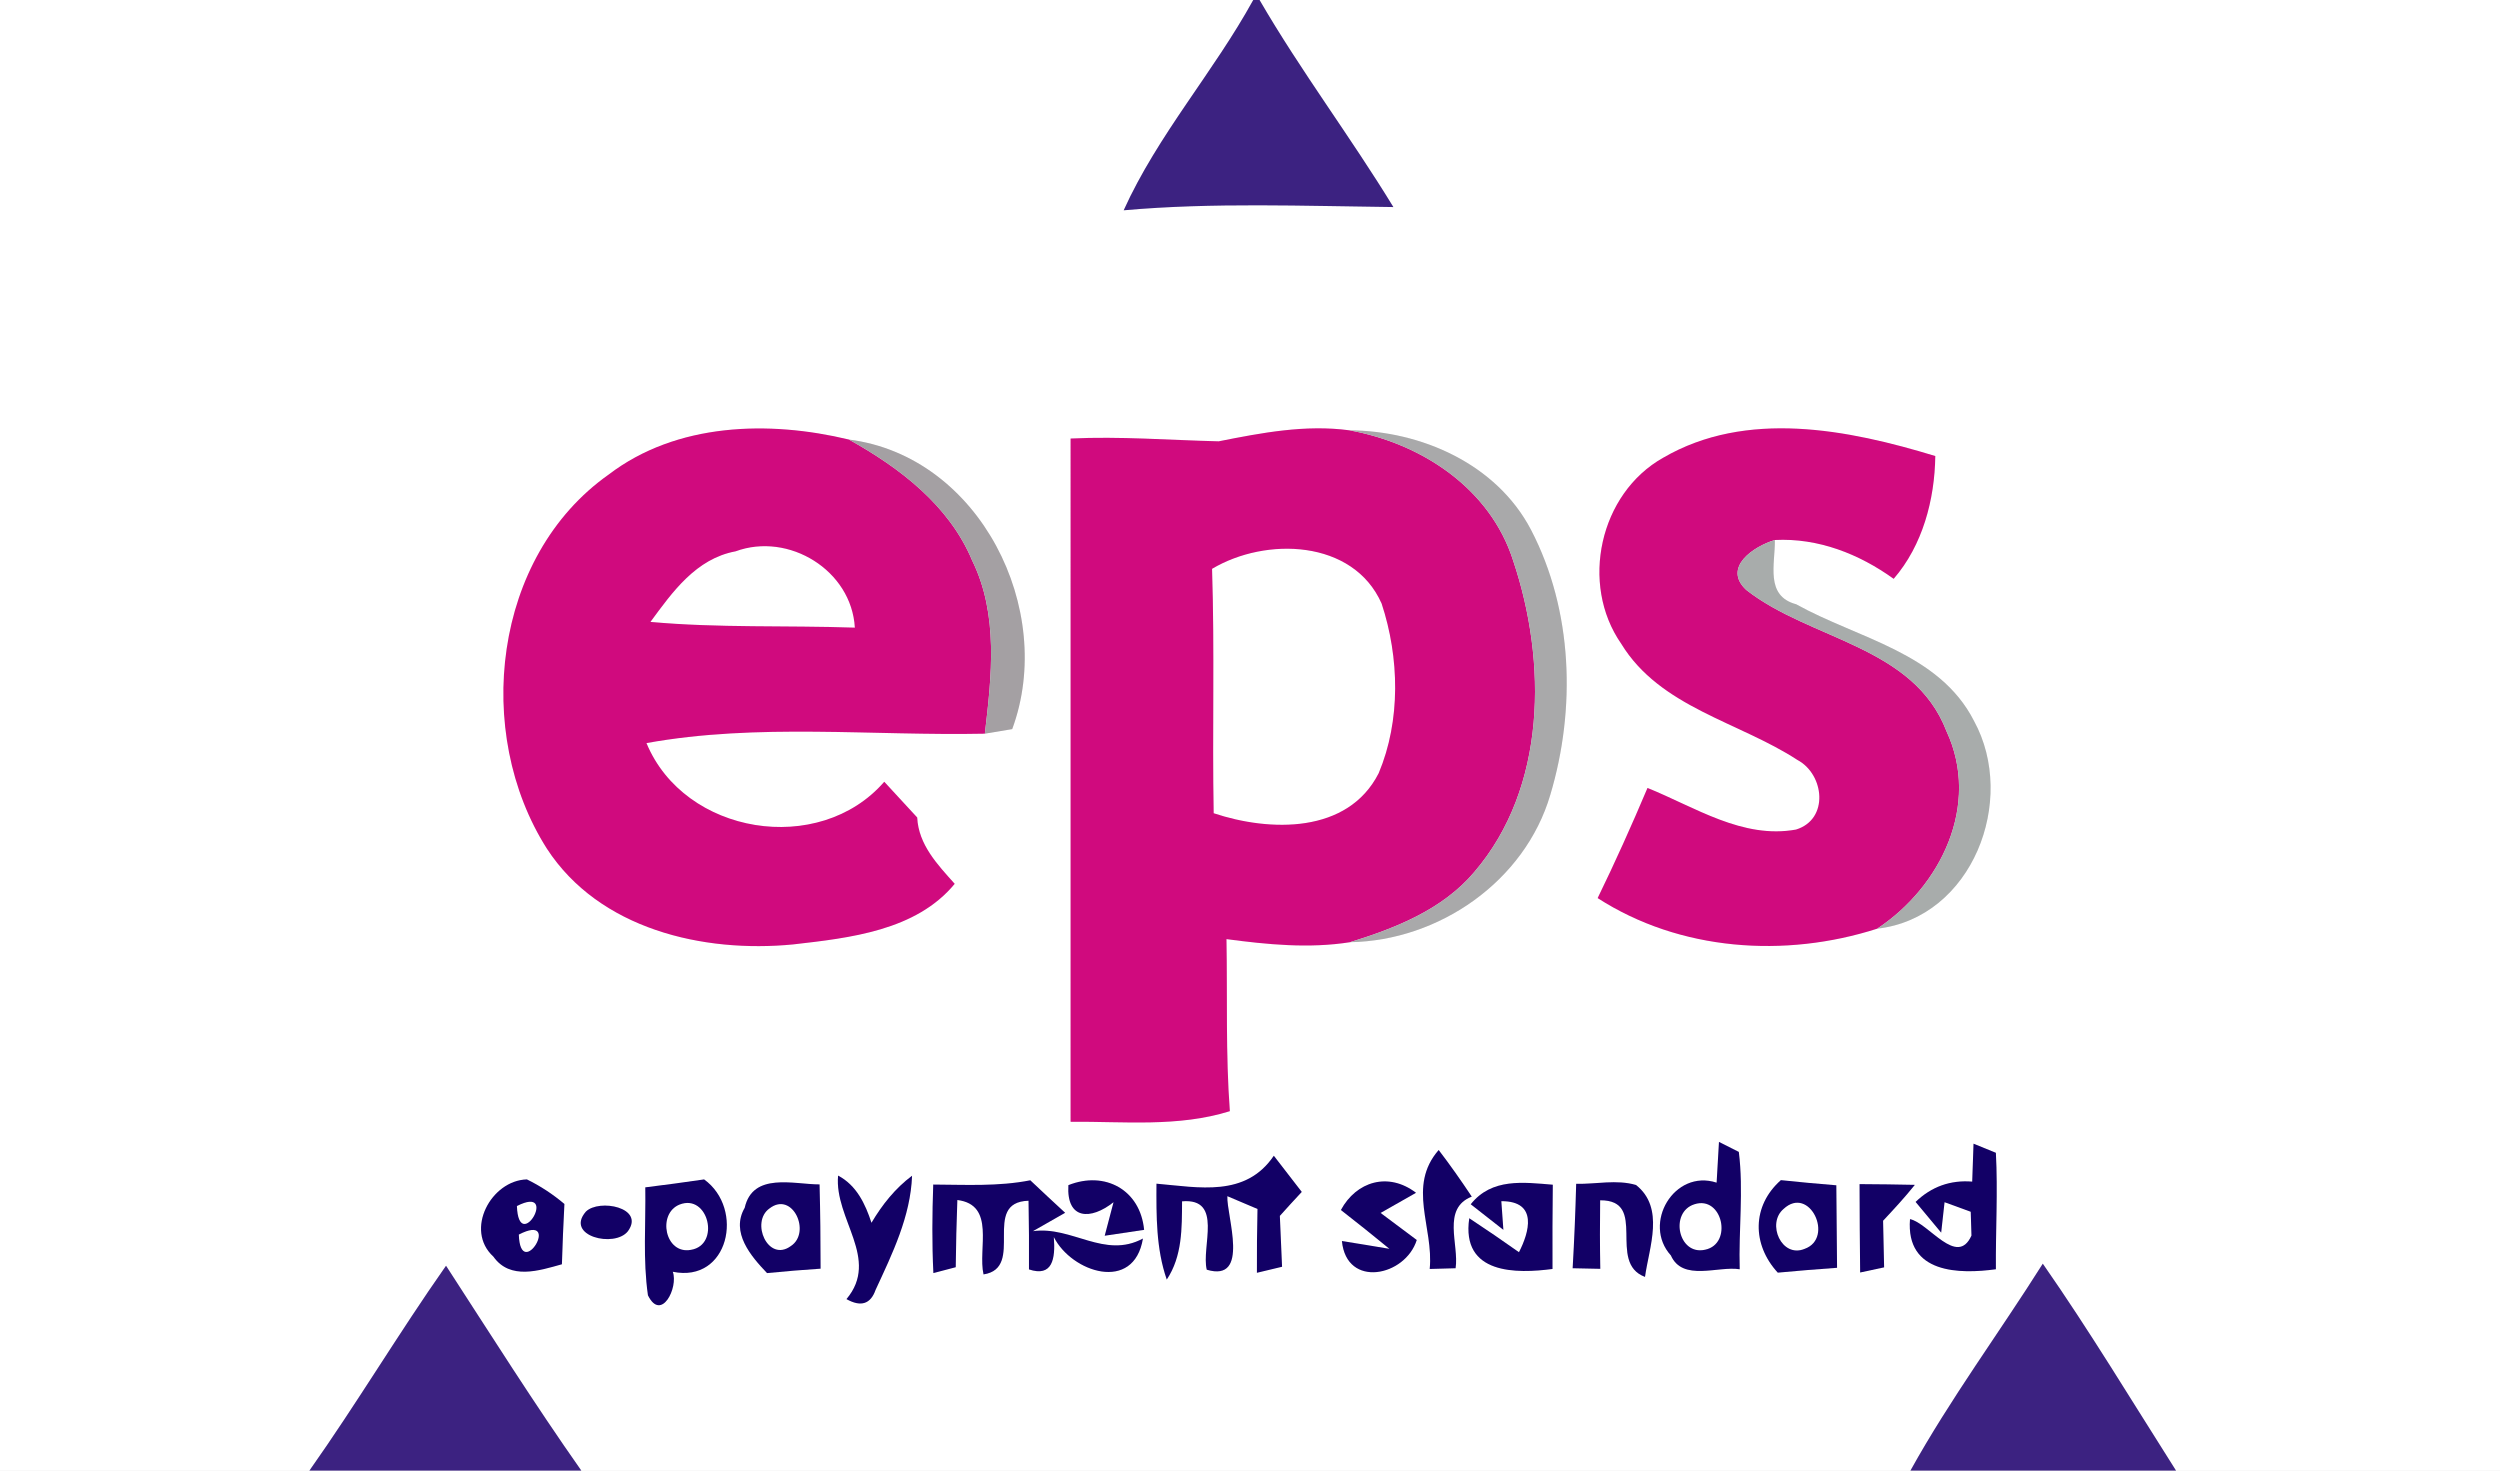
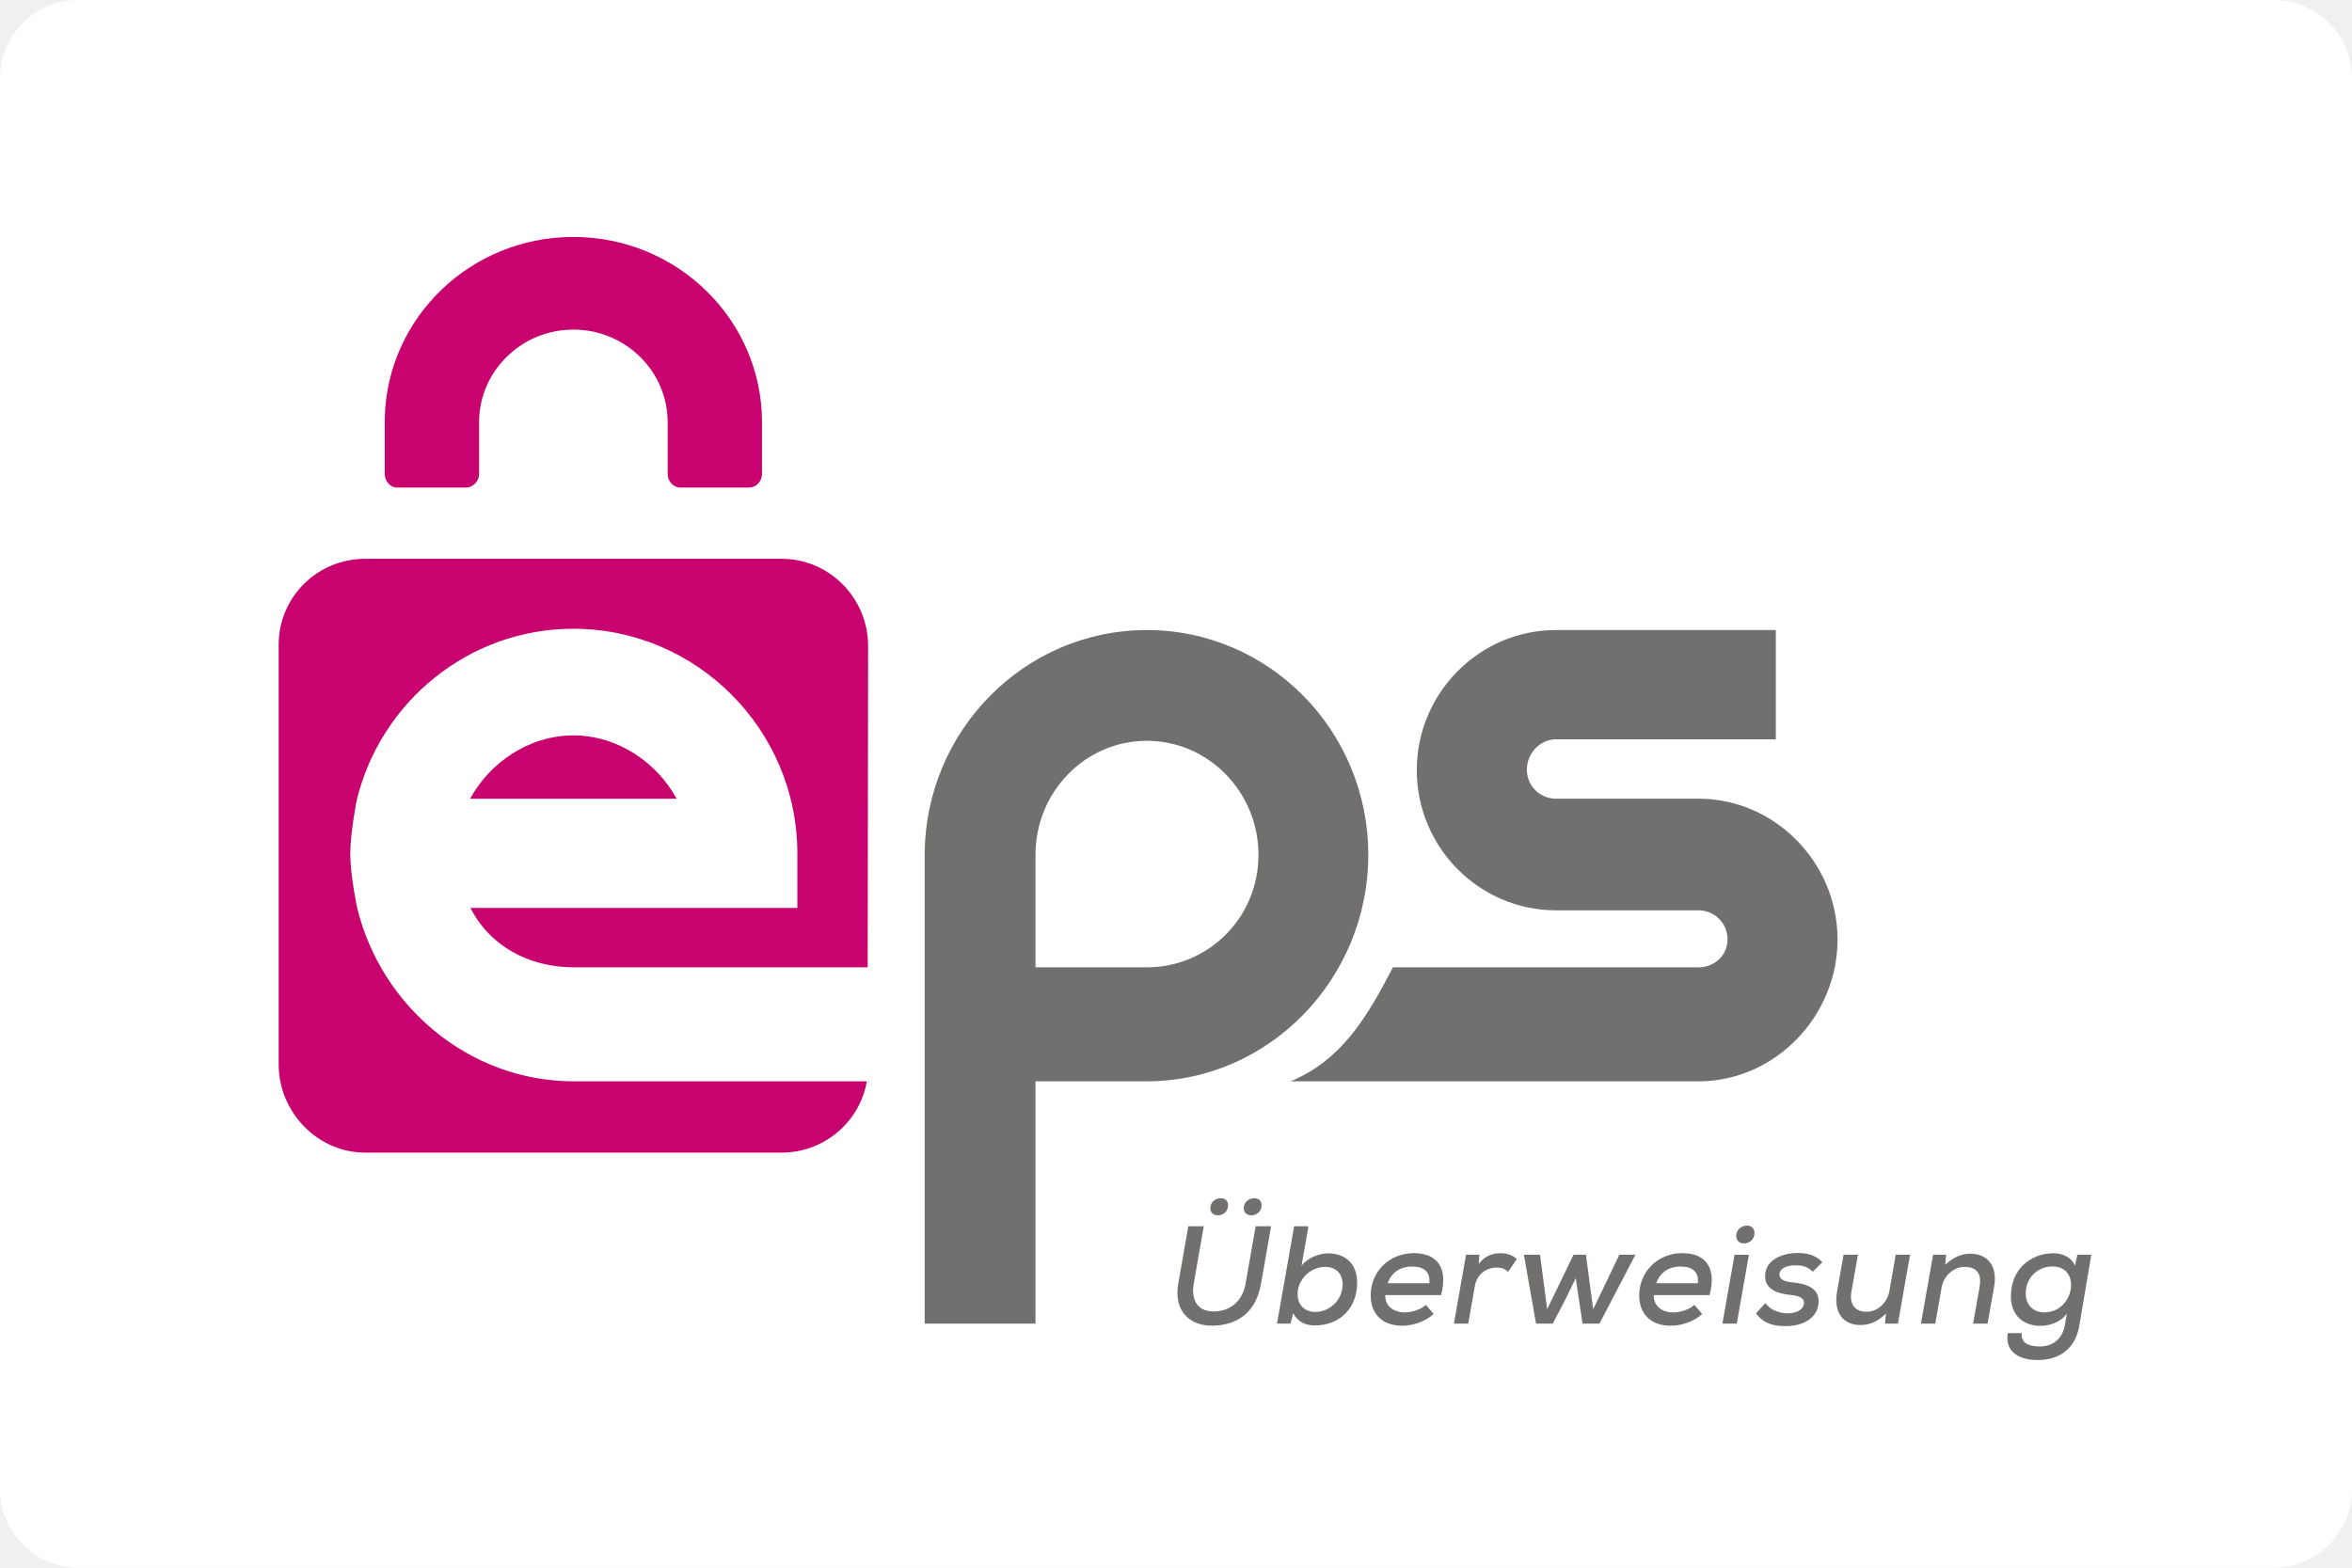
- <svg xmlns="http://www.w3.org/2000/svg" width="170pt" height="100pt" viewBox="0 0 170 100" version="1.1">
-   <g id="#ffffffff">
-     <path fill="#ffffff" opacity="1.00" d=" M 0.00 0.00 L 85.22 0.00 C 82.52 4.91 78.73 9.17 76.41 14.30 C 82.51 13.76 88.64 14.01 94.75 14.08 C 91.84 9.31 88.46 4.84 85.65 0.00 L 170.00 0.00 L 170.00 100.00 L 147.97 100.00 C 144.98 95.29 142.10 90.51 138.91 85.93 C 135.94 90.64 132.61 95.13 129.91 100.00 L 39.53 100.00 C 36.33 95.45 33.36 90.74 30.33 86.07 C 27.12 90.64 24.26 95.44 21.04 100.00 L 0.00 100.00 L 0.00 0.00 M 41.39 32.27 C 33.51 37.83 32.17 49.83 37.19 57.71 C 40.75 63.18 47.80 64.82 53.94 64.22 C 57.78 63.78 62.29 63.29 64.92 60.10 C 63.76 58.80 62.46 57.45 62.37 55.59 C 61.63 54.78 60.88 53.97 60.13 53.16 C 55.70 58.26 46.54 56.77 43.96 50.53 C 51.54 49.16 59.31 50.05 66.97 49.89 C 67.43 49.82 68.37 49.66 68.83 49.58 C 71.83 41.47 66.62 31.02 57.73 29.89 C 52.29 28.58 46.01 28.74 41.39 32.27 M 82.87 30.01 C 79.52 29.93 76.16 29.66 72.80 29.82 C 72.79 45.31 72.81 60.79 72.80 76.28 C 76.41 76.25 80.12 76.66 83.63 75.56 C 83.34 71.67 83.47 67.76 83.40 63.86 C 86.18 64.23 89.01 64.51 91.80 64.07 C 97.85 63.97 103.69 59.93 105.42 54.05 C 107.17 48.20 106.96 41.50 104.11 36.03 C 101.77 31.55 96.64 29.29 91.75 29.26 C 88.76 28.86 85.79 29.43 82.87 30.01 M 113.09 31.13 C 108.77 33.56 107.42 39.71 110.24 43.77 C 112.89 48.11 118.23 49.07 122.23 51.68 C 124.05 52.65 124.40 55.71 122.13 56.41 C 118.50 57.07 115.25 54.88 112.03 53.58 C 110.96 56.11 109.84 58.61 108.64 61.07 C 114.24 64.68 121.39 65.16 127.65 63.15 C 134.11 62.42 137.19 54.42 134.23 49.02 C 131.86 44.37 126.32 43.42 122.14 41.09 C 120.00 40.52 120.72 38.34 120.69 36.72 C 123.64 36.57 126.42 37.67 128.77 39.36 C 130.74 37.08 131.56 33.98 131.60 31.01 C 125.67 29.20 118.75 27.83 113.09 31.13 M 97.83 78.20 C 95.67 80.68 97.50 83.46 97.22 86.29 C 97.81 86.27 98.39 86.25 98.98 86.24 C 99.23 84.63 98.02 82.18 100.08 81.37 C 99.36 80.29 98.62 79.23 97.83 78.20 M 116.89 77.65 C 116.85 78.34 116.77 79.73 116.73 80.42 C 113.84 79.48 111.66 83.21 113.62 85.37 C 114.42 87.17 116.83 86.07 118.30 86.31 C 118.22 83.65 118.57 80.97 118.24 78.33 L 116.89 77.65 M 134.20 77.77 C 134.18 78.42 134.13 79.71 134.11 80.35 C 132.63 80.23 131.34 80.69 130.26 81.73 C 130.84 82.42 131.42 83.12 132.00 83.82 L 132.23 81.75 L 134.01 82.40 C 134.02 82.81 134.05 83.62 134.06 84.02 C 133.08 86.19 131.16 83.17 129.88 82.90 C 129.58 86.64 133.28 86.64 135.72 86.31 C 135.70 83.67 135.86 81.03 135.72 78.39 C 135.34 78.24 134.58 77.93 134.20 77.77 M 78.64 80.49 C 78.63 82.68 78.61 84.91 79.34 87.01 C 80.40 85.42 80.37 83.51 80.38 81.69 C 83.20 81.45 81.67 84.79 82.06 86.34 C 85.03 87.23 83.40 82.68 83.46 81.34 C 83.97 81.56 85.00 81.99 85.51 82.21 C 85.48 83.66 85.46 85.10 85.47 86.55 C 85.89 86.45 86.75 86.24 87.18 86.14 C 87.13 84.99 87.08 83.83 87.03 82.68 C 87.52 82.13 88.02 81.59 88.52 81.05 C 88.04 80.43 87.09 79.20 86.62 78.59 C 84.70 81.43 81.53 80.74 78.64 80.49 M 33.55 85.45 C 34.69 87.06 36.67 86.40 38.21 85.97 C 38.25 84.61 38.31 83.24 38.38 81.87 C 37.60 81.21 36.75 80.65 35.83 80.20 C 33.40 80.26 31.57 83.64 33.55 85.45 M 43.88 80.74 C 43.92 83.18 43.71 85.65 44.06 88.08 C 44.96 89.91 46.14 87.56 45.75 86.48 C 49.55 87.26 50.65 82.20 47.88 80.20 C 46.55 80.40 45.22 80.57 43.88 80.74 M 50.64 82.13 C 49.67 83.80 51.06 85.42 52.16 86.57 C 53.37 86.45 54.58 86.35 55.80 86.27 C 55.80 84.36 55.78 82.45 55.73 80.54 C 53.98 80.54 51.19 79.69 50.64 82.13 M 56.99 79.94 C 56.72 82.90 59.86 85.60 57.56 88.34 C 58.54 88.89 59.20 88.68 59.54 87.71 C 60.68 85.25 61.92 82.71 62.02 79.95 C 60.87 80.81 59.99 81.92 59.26 83.15 C 58.84 81.86 58.24 80.60 56.99 79.94 M 63.46 80.55 C 63.39 82.56 63.37 84.56 63.47 86.57 C 63.85 86.47 64.61 86.27 64.99 86.17 C 65.01 84.64 65.04 83.12 65.10 81.60 C 67.72 81.93 66.48 84.91 66.88 86.66 C 69.76 86.22 66.68 81.75 69.94 81.65 C 69.97 83.21 69.98 84.76 69.97 86.32 C 71.56 86.85 71.78 85.62 71.66 84.12 C 72.87 86.52 77.11 87.93 77.72 84.22 C 75.10 85.63 72.90 83.35 70.24 83.72 L 72.43 82.47 C 71.83 81.92 70.65 80.82 70.06 80.26 C 67.88 80.69 65.66 80.56 63.46 80.55 M 72.65 80.59 C 72.51 82.95 74.17 82.98 75.72 81.75 L 75.12 84.03 L 77.80 83.63 C 77.54 80.90 75.13 79.60 72.65 80.59 M 91.18 82.28 C 92.29 83.15 93.39 84.02 94.48 84.92 C 93.67 84.78 92.06 84.52 91.25 84.39 C 91.56 87.63 95.56 86.80 96.34 84.32 C 95.52 83.71 94.70 83.09 93.88 82.48 C 94.49 82.14 95.69 81.45 96.29 81.11 C 94.40 79.67 92.23 80.34 91.18 82.28 M 100.01 81.89 C 100.74 82.47 101.48 83.05 102.23 83.63 L 102.09 81.68 C 104.62 81.67 103.97 83.83 103.29 85.15 C 102.17 84.36 101.05 83.59 99.91 82.84 C 99.34 86.69 103.16 86.61 105.57 86.29 C 105.56 84.38 105.57 82.47 105.59 80.56 C 103.60 80.40 101.44 80.09 100.01 81.89 M 107.18 80.50 C 107.13 82.42 107.05 84.33 106.94 86.24 C 107.57 86.25 108.19 86.27 108.82 86.28 C 108.79 84.72 108.79 83.17 108.81 81.62 C 112.12 81.60 109.24 85.85 111.86 86.83 C 112.14 84.80 113.22 82.14 111.25 80.58 C 109.93 80.19 108.53 80.53 107.18 80.50 M 121.10 80.25 C 119.12 82.00 119.13 84.63 120.89 86.54 C 122.23 86.41 123.58 86.31 124.92 86.21 C 124.90 84.34 124.89 82.47 124.87 80.60 C 123.61 80.50 122.35 80.38 121.10 80.25 M 126.45 80.52 C 126.46 82.52 126.46 84.53 126.49 86.53 C 126.89 86.44 127.71 86.27 128.12 86.18 C 128.10 85.39 128.07 83.80 128.05 83.01 C 128.79 82.22 129.53 81.42 130.21 80.57 C 128.96 80.54 127.70 80.53 126.45 80.52 M 39.84 82.39 C 38.40 84.05 41.80 84.88 42.70 83.72 C 43.87 82.11 40.74 81.50 39.84 82.39 Z" />
-     <path fill="#ffffff" opacity="1.00" d=" M 44.23 42.29 C 45.73 40.25 47.33 37.99 50.02 37.49 C 53.63 36.16 57.91 38.78 58.13 42.68 C 53.50 42.52 48.85 42.71 44.23 42.29 Z" />
-     <path fill="#ffffff" opacity="1.00" d=" M 82.42 38.68 C 86.08 36.50 92.02 36.68 93.95 41.04 C 95.16 44.71 95.26 48.99 93.75 52.58 C 91.65 56.71 86.35 56.57 82.53 55.30 C 82.43 49.76 82.60 44.22 82.42 38.68 Z" />
-     <path fill="#ffffff" opacity="1.00" d=" M 35.15 82.01 C 38.08 80.52 35.27 85.39 35.15 82.01 Z" />
-     <path fill="#ffffff" opacity="1.00" d=" M 46.21 81.91 C 48.17 81.14 49.01 84.66 46.98 84.99 C 45.22 85.32 44.67 82.53 46.21 81.91 Z" />
-     <path fill="#ffffff" opacity="1.00" d=" M 52.33 82.17 C 53.90 80.97 55.18 83.81 53.78 84.73 C 52.23 85.87 51.01 83.10 52.33 82.17 Z" />
-     <path fill="#ffffff" opacity="1.00" d=" M 115.22 81.89 C 117.13 81.27 117.85 84.58 115.95 84.98 C 114.12 85.40 113.51 82.43 115.22 81.89 Z" />
-     <path fill="#ffffff" opacity="1.00" d=" M 121.28 82.21 C 123.05 80.56 124.75 84.19 122.72 84.92 C 121.15 85.58 120.11 83.20 121.28 82.21 Z" />
-     <path fill="#ffffff" opacity="1.00" d=" M 35.28 83.95 C 38.29 82.40 35.38 87.27 35.28 83.95 Z" />
-   </g>
-   <g id="#3c2281ff">
-     <path fill="#3c2281" opacity="1.00" d=" M 85.22 0.00 L 85.65 0.00 C 88.46 4.84 91.84 9.31 94.75 14.08 C 88.64 14.01 82.51 13.76 76.41 14.30 C 78.73 9.17 82.52 4.91 85.22 0.00 Z" />
-     <path fill="#3c2281" opacity="1.00" d=" M 21.04 100.00 C 24.26 95.44 27.12 90.64 30.33 86.07 C 33.36 90.74 36.33 95.45 39.53 100.00 L 21.04 100.00 Z" />
-     <path fill="#3c2281" opacity="1.00" d=" M 129.91 100.00 C 132.61 95.13 135.94 90.64 138.91 85.93 C 142.10 90.51 144.98 95.29 147.97 100.00 L 129.91 100.00 Z" />
-   </g>
-   <g id="#d00a7eff">
-     <path fill="#d00a7e" opacity="1.00" d=" M 41.39 32.27 C 46.01 28.74 52.29 28.58 57.73 29.89 C 61.18 31.81 64.54 34.36 66.11 38.12 C 67.91 41.79 67.43 45.98 66.97 49.89 C 59.31 50.05 51.54 49.16 43.96 50.53 C 46.54 56.77 55.70 58.26 60.13 53.16 C 60.88 53.97 61.63 54.78 62.37 55.59 C 62.46 57.45 63.76 58.80 64.92 60.10 C 62.29 63.29 57.78 63.78 53.94 64.22 C 47.80 64.82 40.75 63.18 37.19 57.71 C 32.17 49.83 33.51 37.83 41.39 32.27 M 44.23 42.29 C 48.85 42.71 53.50 42.52 58.13 42.68 C 57.91 38.78 53.63 36.16 50.02 37.49 C 47.33 37.99 45.73 40.25 44.23 42.29 Z" />
-     <path fill="#d00a7e" opacity="1.00" d=" M 82.87 30.01 C 85.79 29.43 88.76 28.86 91.75 29.26 C 96.65 30.14 101.34 33.21 102.90 38.14 C 105.20 45.01 105.18 53.55 100.25 59.30 C 98.10 61.85 94.90 63.11 91.80 64.07 C 89.01 64.51 86.18 64.23 83.40 63.86 C 83.47 67.76 83.34 71.67 83.63 75.56 C 80.12 76.66 76.41 76.25 72.80 76.28 C 72.81 60.79 72.79 45.31 72.80 29.82 C 76.16 29.66 79.52 29.93 82.87 30.01 M 82.42 38.68 C 82.60 44.22 82.43 49.76 82.53 55.30 C 86.35 56.57 91.65 56.71 93.75 52.58 C 95.26 48.99 95.16 44.71 93.95 41.04 C 92.02 36.68 86.08 36.50 82.42 38.68 Z" />
-     <path fill="#d00a7e" opacity="1.00" d=" M 113.09 31.13 C 118.75 27.83 125.67 29.20 131.60 31.01 C 131.56 33.98 130.74 37.08 128.77 39.36 C 126.42 37.67 123.64 36.57 120.69 36.72 C 119.25 37.15 117.10 38.59 118.75 40.12 C 123.10 43.53 130.12 43.90 132.36 49.72 C 134.69 54.73 131.98 60.29 127.65 63.15 C 121.39 65.16 114.24 64.68 108.64 61.07 C 109.84 58.61 110.96 56.11 112.03 53.58 C 115.25 54.88 118.50 57.07 122.13 56.41 C 124.40 55.71 124.05 52.65 122.23 51.68 C 118.23 49.07 112.89 48.11 110.24 43.77 C 107.42 39.71 108.77 33.56 113.09 31.13 Z" />
-   </g>
-   <g id="#a9a9aaff">
-     <path fill="#a9a9aa" opacity="1.00" d=" M 91.75 29.26 C 96.64 29.29 101.77 31.55 104.11 36.03 C 106.96 41.50 107.17 48.20 105.42 54.05 C 103.69 59.93 97.85 63.97 91.80 64.07 C 94.90 63.11 98.10 61.85 100.25 59.30 C 105.18 53.55 105.20 45.01 102.90 38.14 C 101.34 33.21 96.65 30.14 91.75 29.26 Z" />
-   </g>
-   <g id="#a4a0a3ff">
-     <path fill="#a4a0a3" opacity="1.00" d=" M 57.73 29.89 C 66.62 31.02 71.83 41.47 68.83 49.58 C 68.37 49.66 67.43 49.82 66.97 49.89 C 67.43 45.98 67.91 41.79 66.11 38.12 C 64.54 34.36 61.18 31.81 57.73 29.89 Z" />
-   </g>
-   <g id="#a8acabff">
-     <path fill="#a8acab" opacity="1.00" d=" M 118.75 40.12 C 117.10 38.59 119.25 37.15 120.69 36.72 C 120.72 38.34 120.00 40.52 122.14 41.09 C 126.32 43.42 131.86 44.37 134.23 49.02 C 137.19 54.42 134.11 62.42 127.65 63.15 C 131.98 60.29 134.69 54.73 132.36 49.72 C 130.12 43.90 123.10 43.53 118.75 40.12 Z" />
-   </g>
-   <g id="#120066ff">
-     <path fill="#120066" opacity="1.00" d=" M 97.83 78.20 C 98.62 79.23 99.36 80.29 100.08 81.37 C 98.02 82.18 99.23 84.63 98.98 86.24 C 98.39 86.25 97.81 86.27 97.22 86.29 C 97.50 83.46 95.67 80.68 97.83 78.20 Z" />
-     <path fill="#120066" opacity="1.00" d=" M 116.89 77.65 L 118.24 78.33 C 118.57 80.97 118.22 83.65 118.30 86.31 C 116.83 86.07 114.42 87.17 113.62 85.37 C 111.66 83.21 113.84 79.48 116.73 80.42 C 116.77 79.73 116.85 78.34 116.89 77.65 M 115.22 81.89 C 113.51 82.43 114.12 85.40 115.95 84.98 C 117.85 84.58 117.13 81.27 115.22 81.89 Z" />
-     <path fill="#120066" opacity="1.00" d=" M 134.20 77.77 C 134.58 77.93 135.34 78.24 135.72 78.39 C 135.86 81.03 135.70 83.67 135.72 86.31 C 133.28 86.64 129.58 86.64 129.88 82.90 C 131.16 83.17 133.08 86.19 134.06 84.02 C 134.05 83.62 134.02 82.81 134.01 82.40 L 132.23 81.75 L 132.00 83.82 C 131.42 83.12 130.84 82.42 130.26 81.73 C 131.34 80.69 132.63 80.23 134.11 80.35 C 134.13 79.71 134.18 78.42 134.20 77.77 Z" />
-     <path fill="#120066" opacity="1.00" d=" M 78.64 80.49 C 81.53 80.74 84.70 81.43 86.62 78.59 C 87.09 79.20 88.04 80.43 88.52 81.05 C 88.02 81.59 87.52 82.13 87.03 82.68 C 87.08 83.83 87.13 84.99 87.18 86.14 C 86.75 86.24 85.89 86.45 85.47 86.55 C 85.46 85.10 85.48 83.66 85.51 82.21 C 85.00 81.99 83.97 81.56 83.46 81.34 C 83.40 82.68 85.03 87.23 82.06 86.34 C 81.67 84.79 83.20 81.45 80.38 81.69 C 80.37 83.51 80.40 85.42 79.34 87.01 C 78.61 84.91 78.63 82.68 78.64 80.49 Z" />
-     <path fill="#120066" opacity="1.00" d=" M 33.55 85.45 C 31.57 83.64 33.40 80.26 35.83 80.20 C 36.75 80.65 37.60 81.21 38.38 81.87 C 38.31 83.24 38.25 84.61 38.21 85.97 C 36.67 86.40 34.69 87.06 33.55 85.45 M 35.15 82.01 C 35.27 85.39 38.08 80.52 35.15 82.01 M 35.28 83.95 C 35.38 87.27 38.29 82.40 35.28 83.95 Z" />
-     <path fill="#120066" opacity="1.00" d=" M 43.88 80.74 C 45.22 80.57 46.55 80.40 47.88 80.20 C 50.65 82.20 49.55 87.26 45.75 86.48 C 46.14 87.56 44.96 89.91 44.06 88.08 C 43.71 85.65 43.92 83.18 43.88 80.74 M 46.21 81.91 C 44.67 82.53 45.22 85.32 46.98 84.99 C 49.01 84.66 48.17 81.14 46.21 81.91 Z" />
-     <path fill="#120066" opacity="1.00" d=" M 50.64 82.13 C 51.19 79.69 53.98 80.54 55.73 80.54 C 55.78 82.45 55.80 84.36 55.80 86.27 C 54.58 86.35 53.37 86.45 52.16 86.57 C 51.06 85.42 49.67 83.80 50.64 82.13 M 52.33 82.17 C 51.01 83.10 52.23 85.87 53.78 84.73 C 55.18 83.81 53.90 80.97 52.33 82.17 Z" />
-     <path fill="#120066" opacity="1.00" d=" M 56.99 79.94 C 58.24 80.60 58.84 81.86 59.26 83.15 C 59.99 81.92 60.87 80.81 62.02 79.95 C 61.92 82.71 60.68 85.25 59.54 87.71 C 59.20 88.68 58.54 88.89 57.56 88.34 C 59.86 85.60 56.72 82.90 56.99 79.94 Z" />
-     <path fill="#120066" opacity="1.00" d=" M 63.46 80.55 C 65.66 80.56 67.88 80.69 70.06 80.26 C 70.65 80.82 71.83 81.92 72.43 82.47 L 70.24 83.72 C 72.90 83.35 75.10 85.63 77.72 84.22 C 77.11 87.93 72.87 86.52 71.66 84.12 C 71.78 85.62 71.56 86.85 69.97 86.32 C 69.98 84.76 69.97 83.21 69.94 81.65 C 66.68 81.75 69.76 86.22 66.88 86.66 C 66.48 84.91 67.72 81.93 65.10 81.60 C 65.04 83.12 65.01 84.64 64.99 86.17 C 64.61 86.27 63.85 86.47 63.47 86.57 C 63.37 84.56 63.39 82.56 63.46 80.55 Z" />
-     <path fill="#120066" opacity="1.00" d=" M 72.65 80.59 C 75.13 79.60 77.54 80.90 77.80 83.63 L 75.12 84.03 L 75.72 81.75 C 74.17 82.98 72.51 82.95 72.65 80.59 Z" />
-     <path fill="#120066" opacity="1.00" d=" M 91.18 82.28 C 92.23 80.34 94.40 79.67 96.29 81.11 C 95.69 81.45 94.49 82.14 93.88 82.48 C 94.70 83.09 95.52 83.71 96.34 84.32 C 95.56 86.80 91.56 87.63 91.25 84.39 C 92.06 84.52 93.67 84.78 94.48 84.92 C 93.39 84.02 92.29 83.15 91.18 82.28 Z" />
-     <path fill="#120066" opacity="1.00" d=" M 100.01 81.89 C 101.44 80.09 103.60 80.40 105.59 80.56 C 105.57 82.47 105.56 84.38 105.57 86.29 C 103.16 86.61 99.34 86.69 99.91 82.84 C 101.05 83.59 102.17 84.36 103.29 85.15 C 103.97 83.83 104.62 81.67 102.09 81.68 L 102.23 83.63 C 101.48 83.05 100.74 82.47 100.01 81.89 Z" />
-     <path fill="#120066" opacity="1.00" d=" M 107.18 80.50 C 108.53 80.53 109.93 80.19 111.25 80.58 C 113.22 82.14 112.14 84.80 111.86 86.83 C 109.24 85.85 112.12 81.60 108.81 81.62 C 108.79 83.17 108.79 84.72 108.82 86.28 C 108.19 86.27 107.57 86.25 106.94 86.24 C 107.05 84.33 107.13 82.42 107.18 80.50 Z" />
-     <path fill="#120066" opacity="1.00" d=" M 121.10 80.25 C 122.35 80.38 123.61 80.50 124.87 80.60 C 124.89 82.47 124.90 84.34 124.92 86.21 C 123.58 86.31 122.23 86.41 120.89 86.54 C 119.13 84.63 119.12 82.00 121.10 80.25 M 121.28 82.21 C 120.11 83.20 121.15 85.58 122.72 84.92 C 124.75 84.19 123.05 80.56 121.28 82.21 Z" />
-     <path fill="#120066" opacity="1.00" d=" M 126.45 80.52 C 127.70 80.53 128.96 80.54 130.21 80.57 C 129.53 81.42 128.79 82.22 128.05 83.01 C 128.07 83.80 128.10 85.39 128.12 86.18 C 127.71 86.27 126.89 86.44 126.49 86.53 C 126.46 84.53 126.46 82.52 126.45 80.52 Z" />
-     <path fill="#120066" opacity="1.00" d=" M 39.84 82.39 C 40.74 81.50 43.87 82.11 42.70 83.72 C 41.80 84.88 38.40 84.05 39.84 82.39 Z" />
+ <svg xmlns="http://www.w3.org/2000/svg" xmlns:xlink="http://www.w3.org/1999/xlink" width="120px" height="80px" viewBox="0 0 120 80" version="1.1">
+   <defs>
+     <polygon id="path-1" points="0 69.939 106.94 69.939 106.94 0 0 0" />
+     <polygon id="path-3" points="0 57.376 1970.749 57.376 1970.749 0.061 0 0.061" />
+   </defs>
+   <g id="export-badges" stroke="none" stroke-width="1" fill="none" fill-rule="evenodd">
+     <g id="production-final" transform="translate(-36, -4240)">
+       <g id="card_eps" transform="translate(36, 4240)">
+         <rect id="Rectangle-11" fill="#FFFFFF" x="0" y="0" width="120" height="80" rx="4" />
+         <g id="eps-Logo-RGB" transform="translate(7, 5)">
+           <g id="svg2">
+             <g id="g10" transform="translate(53.46993, 34.9697) scale(1, -1) translate(-53.46993, -34.9697) translate(0, 0.000001)">
+               <g id="g12">
+                 <g id="g14-Clipped">
+                   <mask id="mask-2" fill="white">
+                     <use xlink:href="#path-1" />
+                   </mask>
+                   <g id="path16" />
+                   <g id="g14" mask="url(#mask-2)">
+                     <g transform="translate(-929.9797, 5.454545)" id="g20">
+                       <g transform="translate(985.3743, 28.72727) scale(1, -1) translate(-985.3743, -28.72727) ">
+                         <g id="g22">
+                           <g id="g24-Clipped">
+                             <mask id="mask-4" fill="white">
+                               <use xlink:href="#path-3" />
+                             </mask>
+                             <g id="path26" />
+                             <g id="g24" mask="url(#mask-4)">
+                               <g transform="translate(937.077, -0.121212)">
+                                 <g id="g30" transform="translate(51.72569, 20.24242)">
+                                   <path d="M20.931,8.606 L20.931,8.606 L13.563,8.606 C12.743,8.606 12.077,7.948 12.077,7.124 C12.077,6.301 12.743,5.576 13.563,5.576 L24.78,5.576 L24.78,0 L13.563,0 C9.648,0 6.462,3.216 6.462,7.152 C6.462,11.087 9.648,14.303 13.563,14.303 L20.831,14.303 C21.65,14.303 22.317,14.958 22.317,15.782 C22.317,16.606 21.65,17.212 20.831,17.212 L5.245,17.212 C3.922,19.758 2.636,21.939 0.024,23.03 L20.931,23.03 C24.78,22.974 27.929,19.692 27.929,15.791 C27.929,11.891 24.78,8.662 20.931,8.606" id="path32" fill="#71706F" />
+                                 </g>
+                                 <g id="g34" transform="translate(32.98378, 20.24242)">
+                                   <path d="M11.428,17.212 L5.75,17.212 L5.75,11.471 C5.75,8.263 8.285,5.652 11.428,5.652 C14.57,5.652 17.127,8.263 17.127,11.471 C17.127,14.679 14.57,17.212 11.428,17.212 M11.428,0 C5.183,0 0.097,5.156 0.097,11.491 L0.097,11.733 L0.097,35.394 L5.75,35.394 L5.75,23.03 L11.416,23.03 C17.661,23.03 22.729,17.806 22.729,11.471 C22.729,5.136 17.673,0 11.428,0" id="path36" fill="#71706F" />
+                                 </g>
+                                 <g id="g38" transform="translate(0.024371, 16.60606)">
+                                   <path d="M15.157,26.667 C9.811,26.667 5.317,22.828 4.101,17.814 C4.101,17.814 3.749,16.156 3.749,15.064 C3.749,13.972 4.082,12.297 4.082,12.297 C5.307,7.295 9.796,3.57 15.133,3.57 C21.41,3.57 26.56,8.712 26.56,15.037 L26.56,17.818 L9.883,17.818 C10.868,19.758 12.86,20.848 15.157,20.848 L30.148,20.848 L30.169,4.446 C30.169,2.001 28.184,0 25.757,0 L4.508,0 C2.082,0 0.096,1.94 0.096,4.386 L0.096,25.796 C0.096,28.242 2.082,30.303 4.508,30.303 L25.757,30.303 C27.935,30.303 29.751,28.727 30.102,26.667 L15.157,26.667 Z" id="path40" fill="#C8036F" />
+                                 </g>
+                                 <g id="g42" transform="translate(9.864052, 25.61893)">
+                                   <path d="M5.293,0 C3.005,0 1.015,1.411 0.026,3.23 L10.56,3.23 C9.571,1.411 7.581,0 5.293,0" id="path44" fill="#C8036F" />
+                                 </g>
+                                 <g id="g46" transform="translate(5.413153, 0.067758)">
+                                   <path d="M19.367,9.576 C19.367,4.35 15.057,0.114 9.741,0.114 C4.513,0.114 0.26,4.212 0.121,9.317 C0.118,9.339 0.12,9.36 0.12,9.382 L0.12,12.226 C0.12,12.566 0.395,12.902 0.741,12.902 L4.283,12.902 C4.629,12.902 4.932,12.566 4.932,12.226 L4.932,9.576 C4.932,6.966 7.089,4.843 9.744,4.843 C12.399,4.843 14.555,6.966 14.555,9.576 L14.555,12.226 C14.555,12.566 14.836,12.902 15.182,12.902 L18.724,12.902 C19.07,12.902 19.367,12.566 19.367,12.226 L19.367,9.576 Z" id="path48" fill="#C8036F" />
+                                 </g>
+                                 <g id="g50" transform="translate(45.87248, 49.13897)">
+                                   <path d="M3.488,0.606 C3.488,0.857 3.68,0.971 3.887,0.971 C4.107,0.971 4.399,0.792 4.399,0.463 C4.399,0.226 4.228,0.097 4.036,0.097 C3.78,0.097 3.488,0.262 3.488,0.606 L3.488,0.606 Z M1.782,0.613 C1.782,0.857 1.967,0.971 2.166,0.971 C2.415,0.971 2.685,0.792 2.685,0.456 C2.685,0.219 2.528,0.097 2.322,0.097 C2.066,0.097 1.782,0.262 1.782,0.613 L1.782,0.613 Z M4.882,1.528 L4.37,4.449 C4.114,5.925 3.154,6.601 1.853,6.601 C0.751,6.601 -0.103,5.877 0.146,4.451 L0.658,1.528 L1.448,1.528 L0.936,4.449 C0.779,5.359 1.185,5.877 1.952,5.877 C2.742,5.877 3.417,5.404 3.581,4.451 L4.093,1.528 L4.882,1.528 Z" id="path52" fill="#71706F" />
+                                 </g>
+                                 <g id="g54" transform="translate(51.02515, 50.55778)">
+                                   <path d="M1.083,3.515 C1.054,4.103 1.431,4.482 1.979,4.482 C2.668,4.482 3.337,3.945 3.379,3.128 C3.408,2.533 3.024,2.182 2.49,2.182 C1.808,2.182 1.125,2.734 1.083,3.515 L1.083,3.515 Z M1.637,0.109 L1.282,2.127 C1.587,1.712 2.199,1.492 2.626,1.492 C3.507,1.492 4.119,2.013 4.119,2.98 C4.119,4.349 3.173,5.172 1.964,5.172 C1.495,5.172 1.097,4.996 0.855,4.552 L0.72,5.079 L0.03,5.079 L0.905,0.109 L1.637,0.109 Z" id="path56" fill="#71706F" />
+                                 </g>
+                                 <g id="g58" transform="translate(55.82176, 52)">
+                                   <path d="M3.007,1.576 C3.064,0.97 2.709,0.723 2.118,0.723 C1.585,0.723 1.095,0.97 0.881,1.576 L3.007,1.576 Z M0.76,2.182 C0.732,2.667 1.109,3.063 1.749,3.063 C2.104,3.063 2.573,2.922 2.829,2.679 L3.228,3.143 C2.794,3.544 2.154,3.743 1.614,3.743 C0.604,3.743 0.014,3.134 0.014,2.202 C0.014,0.963 0.981,0.039 2.218,0.039 C3.349,0.039 3.989,0.727 3.605,2.182 L0.76,2.182 Z" id="path60" fill="#71706F" />
+                                 </g>
+                                 <g id="g62" transform="translate(60.05986, 52)">
+                                   <path d="M1.323,0.121 L1.288,0.588 C1.629,0.137 2.041,0.044 2.418,0.044 C2.76,0.044 3.065,0.167 3.229,0.346 L2.788,0.991 C2.632,0.848 2.475,0.776 2.205,0.776 C1.7,0.776 1.202,1.081 1.089,1.733 L0.754,3.636 L0.022,3.636 L0.641,0.121 L1.323,0.121 Z" id="path64" fill="#71706F" />
+                                 </g>
+                                 <g id="g66" transform="translate(63.56905, 52.12121)">
+                                   <polygon id="path68" fill="#71706F" points="3.248 0 3.618 2.78 4.954 0 5.772 0 3.938 3.515 3.077 3.515 2.729 1.196 2.167 2.348 1.555 3.515 0.702 3.515 0.083 0 0.908 0 1.271 2.78 2.615 0" />
+                                 </g>
+                                 <g id="g70" transform="translate(69.52157, 52)">
+                                   <path d="M3.007,1.576 C3.064,0.97 2.709,0.723 2.118,0.723 C1.585,0.723 1.095,0.97 0.881,1.576 L3.007,1.576 Z M0.76,2.182 C0.732,2.667 1.109,3.063 1.749,3.063 C2.104,3.063 2.573,2.922 2.829,2.679 L3.228,3.143 C2.794,3.544 2.154,3.743 1.614,3.743 C0.604,3.743 0.014,3.134 0.014,2.202 C0.014,0.963 0.981,0.039 2.218,0.039 C3.349,0.039 3.989,0.727 3.605,2.182 L0.76,2.182 Z" id="path72" fill="#71706F" />
+                                 </g>
+                                 <g id="g74" transform="translate(73.76393, 50.55756)">
+                                   <path d="M0.722,0.606 C0.722,0.857 0.907,0.986 1.106,0.986 C1.39,0.986 1.653,0.8 1.653,0.449 C1.653,0.212 1.476,0.076 1.284,0.076 C1.02,0.076 0.722,0.248 0.722,0.606 L0.722,0.606 Z M1.369,1.564 L0.75,5.079 L0.018,5.079 L0.636,1.564 L1.369,1.564 Z" id="path76" fill="#71706F" />
+                                 </g>
+                                 <g id="g78" transform="translate(75.49609, 52.02104)">
+                                   <path d="M2.887,0.97 C2.659,0.712 2.368,0.64 2.02,0.64 C1.536,0.64 1.195,0.805 1.195,1.113 C1.195,1.371 1.472,1.479 1.884,1.514 C2.524,1.572 3.342,1.787 3.171,2.697 C3.051,3.356 2.396,3.743 1.486,3.743 C0.917,3.743 0.37,3.614 0,3.091 L0.476,2.568 C0.739,2.933 1.202,3.084 1.614,3.091 C1.962,3.091 2.375,2.962 2.439,2.632 C2.503,2.317 2.226,2.195 1.714,2.145 C1.116,2.088 0.462,1.866 0.462,1.199 C0.462,0.318 1.408,0.01 2.119,0.01 C2.659,0.01 3.058,0.131 3.385,0.483 L2.887,0.97 Z" id="path80" fill="#71706F" />
+                                 </g>
+                                 <g id="g82" transform="translate(79.49212, 52.12121)">
+                                   <path d="M1.203,0 L0.869,1.893 C0.762,2.495 1.032,2.911 1.644,2.911 C2.22,2.911 2.711,2.43 2.81,1.843 L3.13,0 L3.862,0 L3.244,3.515 L2.583,3.515 L2.632,3.006 C2.22,3.4 1.814,3.586 1.324,3.586 C0.463,3.586 -0.048,2.964 0.136,1.897 L0.471,0 L1.203,0 Z" id="path84" fill="#71706F" />
+                                 </g>
+                                 <g id="g86" transform="translate(83.8034, 52)">
+                                   <path d="M2.767,3.636 L3.101,1.755 C3.207,1.146 3.002,0.742 2.333,0.742 C1.75,0.742 1.259,1.215 1.16,1.795 L0.84,3.636 L0.107,3.636 L0.726,0.121 L1.394,0.121 L1.345,0.635 C1.75,0.255 2.169,0.068 2.624,0.068 C3.478,0.068 4.033,0.666 3.841,1.748 L3.506,3.636 L2.767,3.636 Z" id="path88" fill="#71706F" />
+                                 </g>
+                                 <g id="g90" transform="translate(88.29672, 52.03395)">
+                                   <path d="M0.962,2.061 C0.962,2.662 1.353,3.028 1.916,3.028 C3.43,3.028 3.835,0.685 2.32,0.685 C1.602,0.685 0.962,1.222 0.962,2.061 L0.962,2.061 Z M0.756,4.087 C0.706,4.572 1.076,4.768 1.695,4.768 C2.235,4.768 2.819,4.464 2.954,3.69 L3.06,3.087 C2.74,3.538 2.157,3.716 1.724,3.716 C0.827,3.716 0.202,3.179 0.202,2.204 C0.202,0.814 1.225,0.011 2.384,0.011 C2.875,0.011 3.316,0.246 3.473,0.648 L3.594,0.087 L4.305,0.087 L3.693,3.707 C3.466,5.047 2.477,5.463 1.574,5.463 C0.493,5.463 -0.104,4.936 0.045,4.087 L0.756,4.087 Z" id="path92" fill="#71706F" />
+                                 </g>
+                               </g>
+                             </g>
+                           </g>
+                         </g>
+                       </g>
+                     </g>
+                   </g>
+                 </g>
+               </g>
+             </g>
+           </g>
+         </g>
+       </g>
+     </g>
  </g>
</svg>
